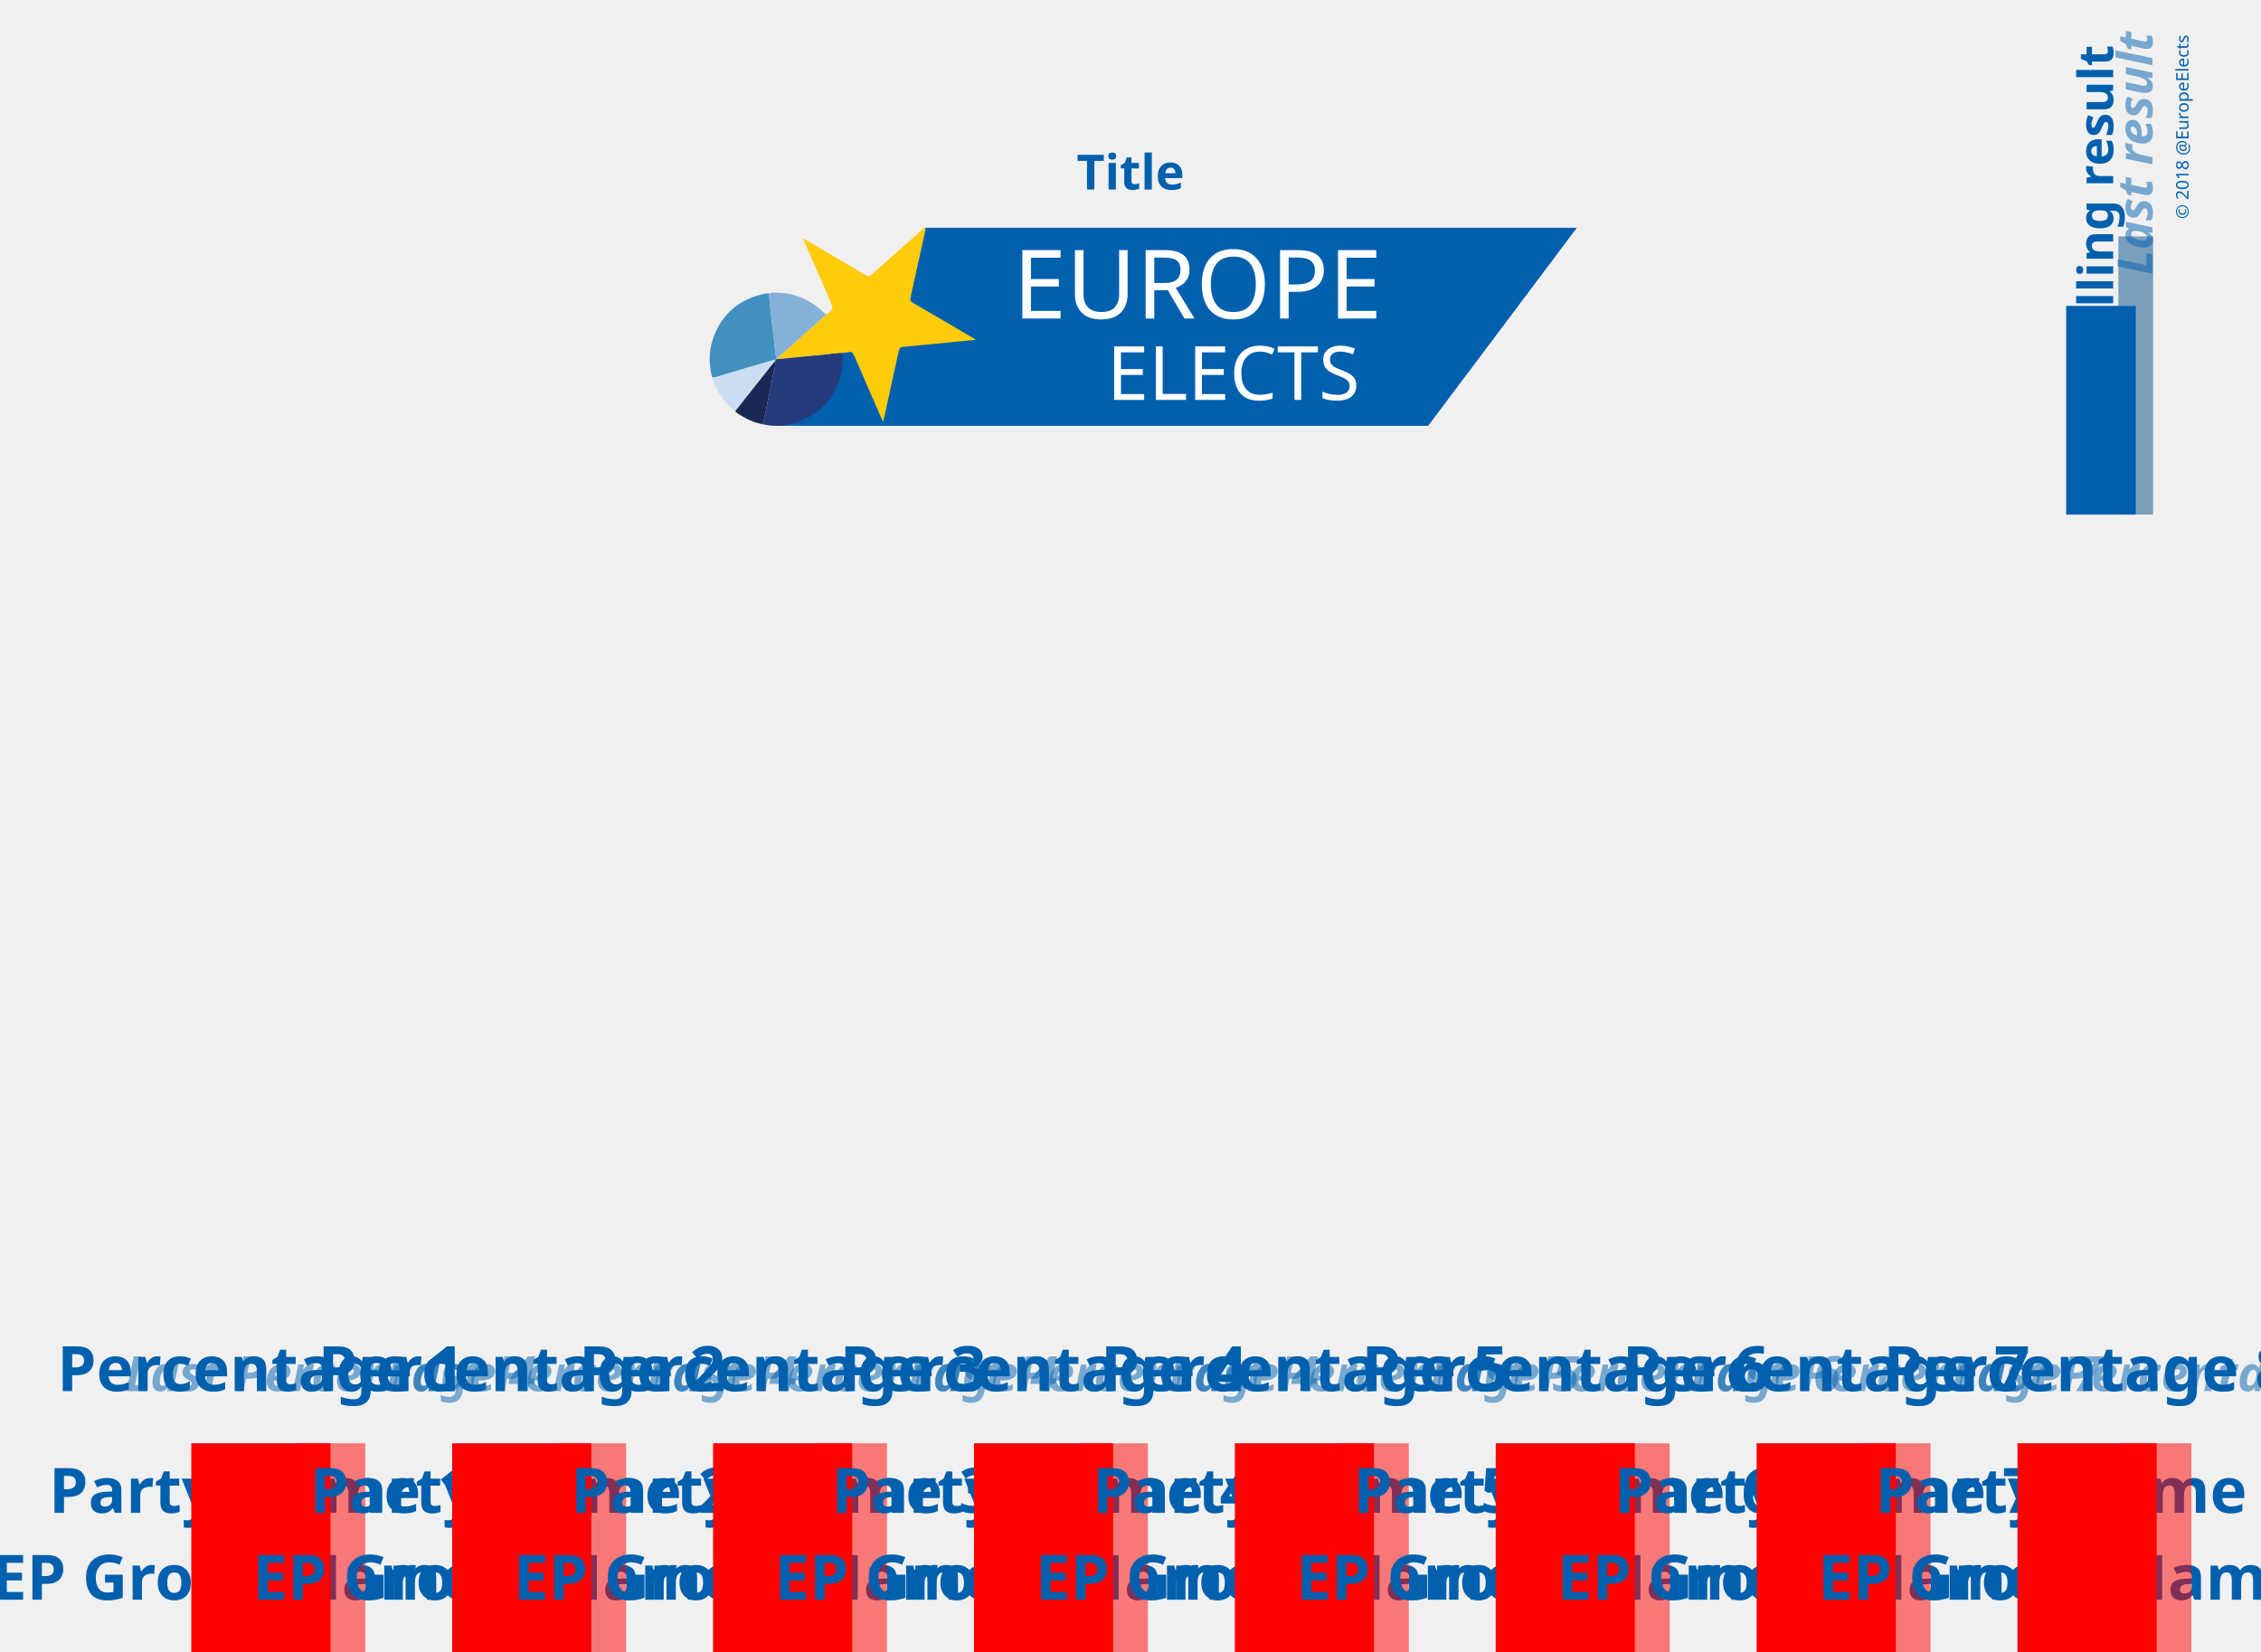
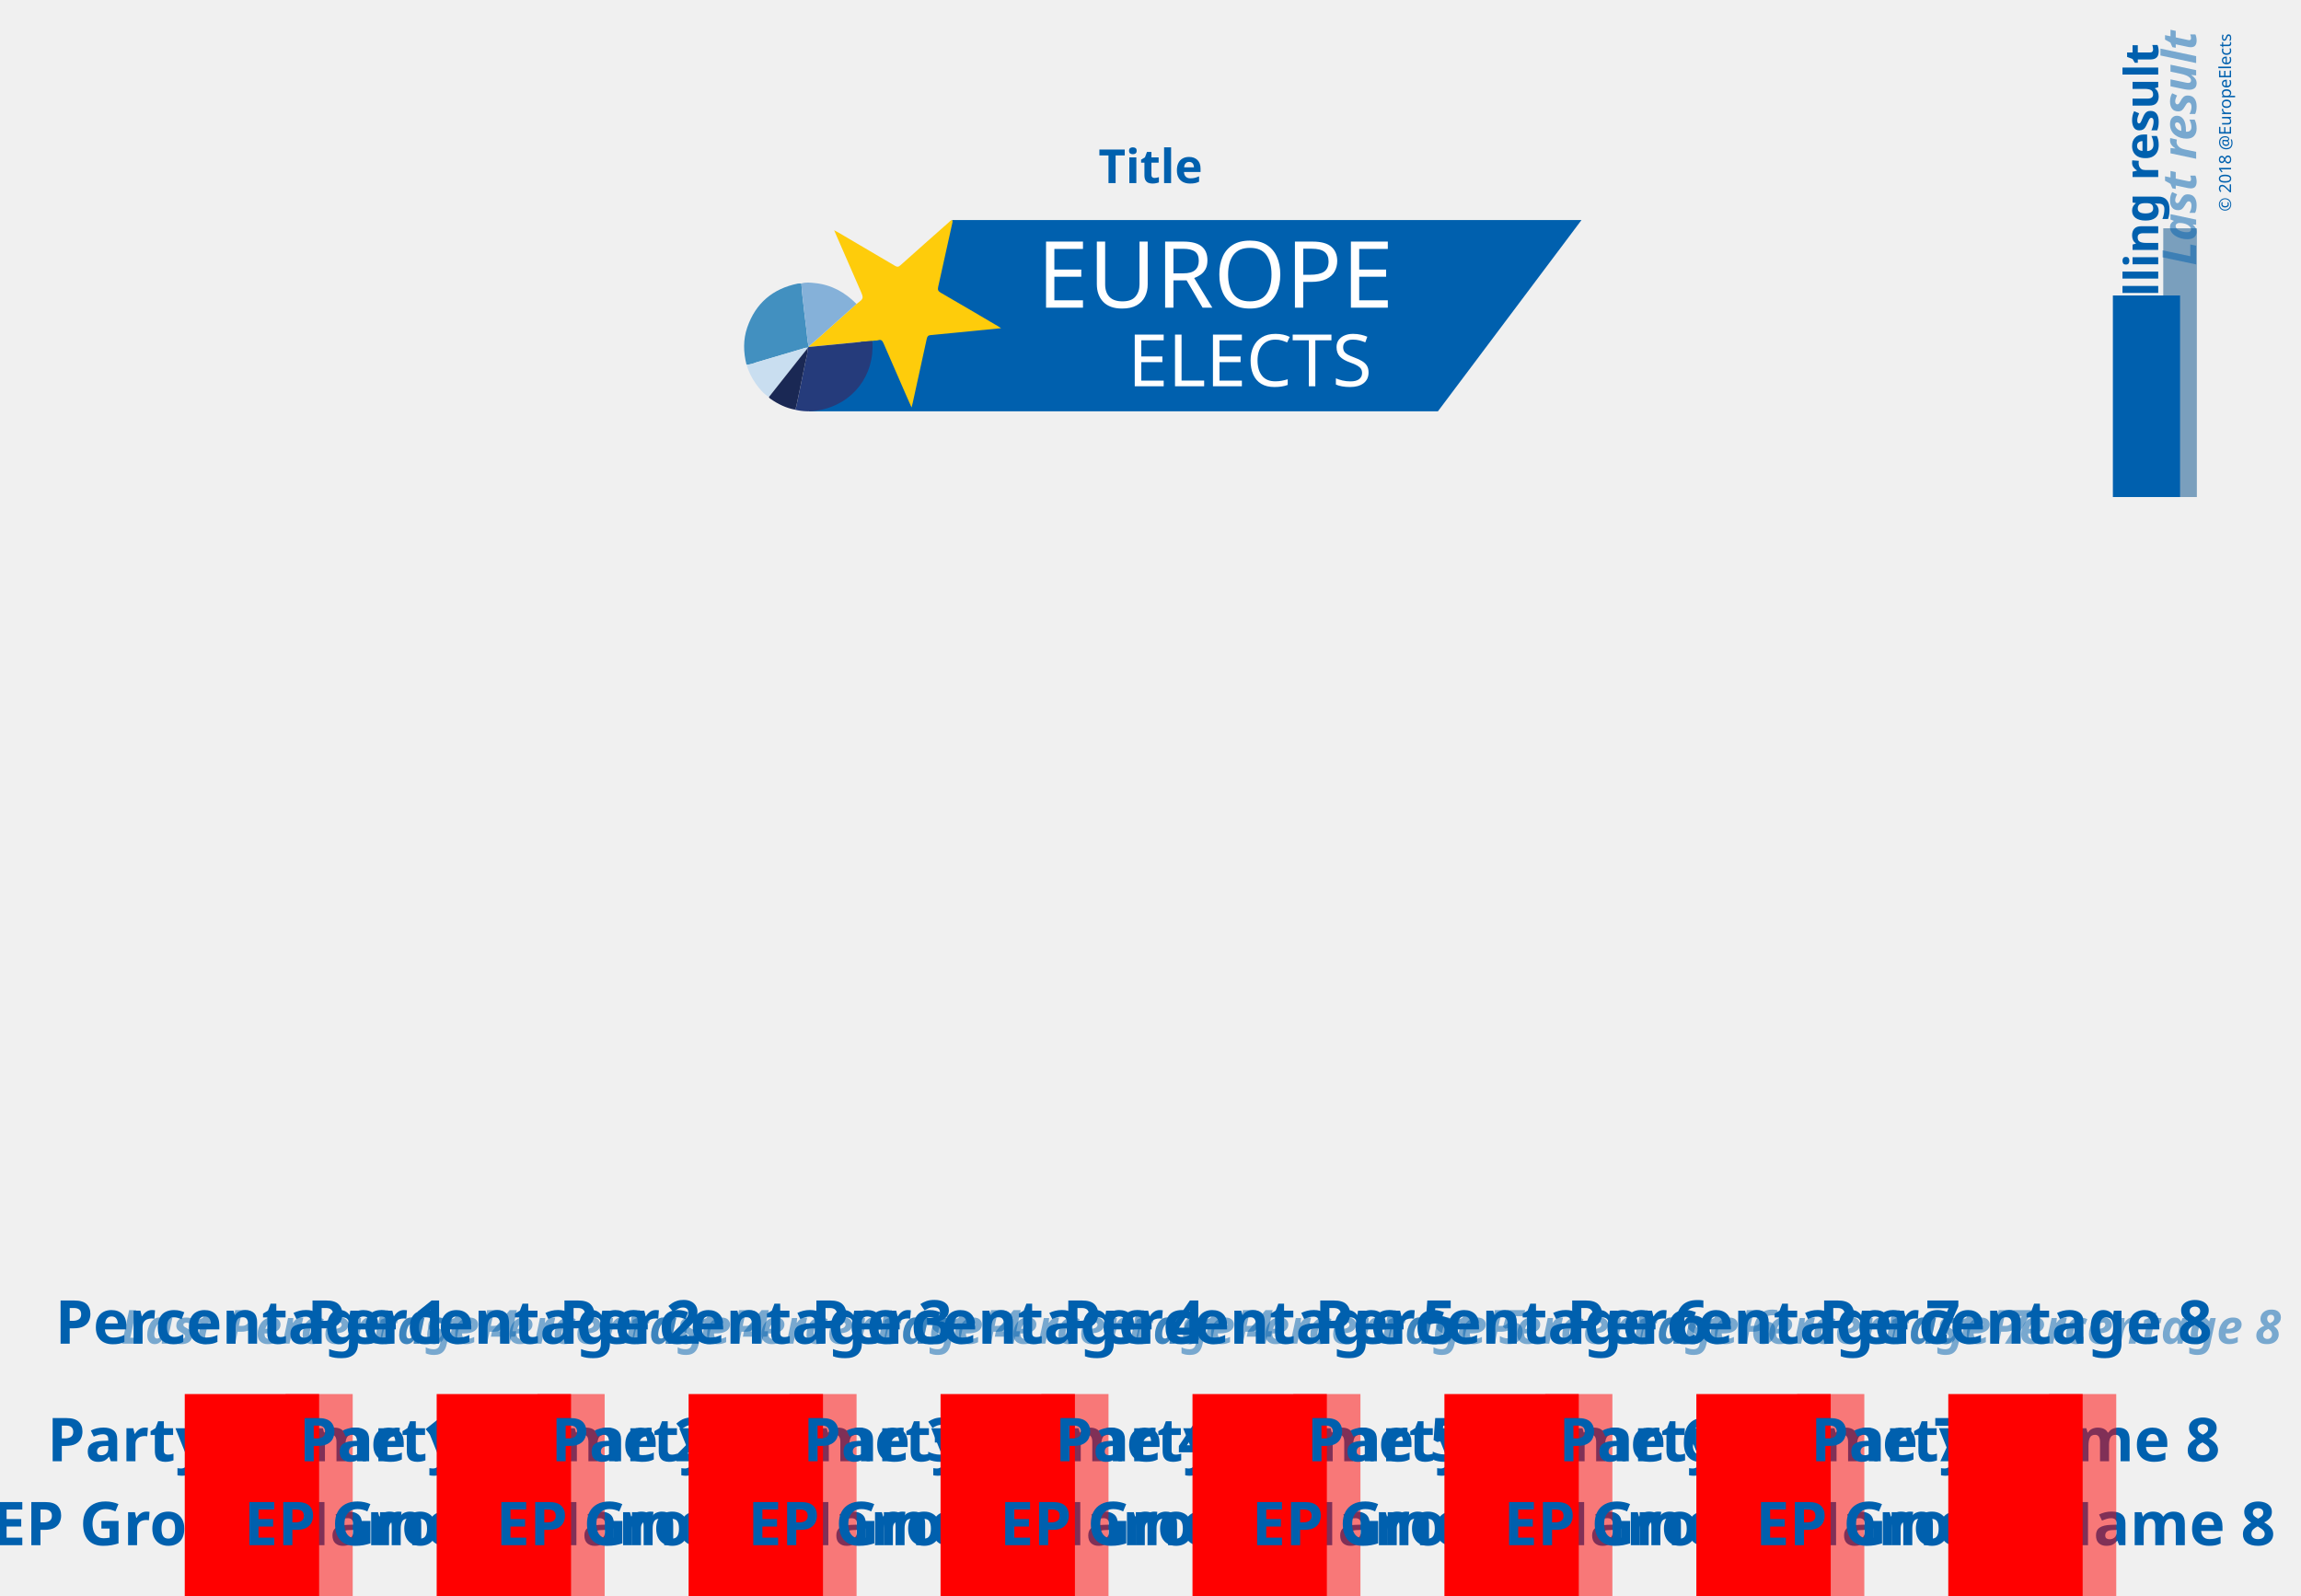
- <svg xmlns="http://www.w3.org/2000/svg" height="950" width="1300" version="1.1" id="svg294">
+ <svg xmlns="http://www.w3.org/2000/svg" height="950" width="1370" version="1.1" id="svg294">
  <defs id="defs70">
    <clipPath id="clipPath379" clipPathUnits="userSpaceOnUse">
      <path id="path377" d="M 0,300 H 600 V 0 H 0 Z" />
    </clipPath>
  </defs>
-   <text font-size="46px" font-style="normal" font-weight="bold" text-align="center" x="650" y="61" id="text74" style="font-style:normal;font-weight:bold;font-size:46px;font-family:'Advent Pro';text-align:center;text-anchor:middle;fill:#0060ae" />
-   <text font-size="28px" font-style="normal" font-weight="bold" text-align="center" x="650" y="109" id="title" style="font-style:normal;font-weight:bold;font-size:28px;font-family:'Advent Pro';text-align:center;text-anchor:middle;fill:#0060ae">Title</text>
-   <text font-size="10px" font-style="normal" font-weight="normal" text-align="center" transform="rotate(-90)" x="-20" y="1258.356" id="text78" style="font-style:normal;font-weight:normal;font-size:10px;font-family:'Advent Pro';text-align:center;text-anchor:end;fill:#0060ae">© 2018 @EuropeElects</text>
-   <rect height="40" width="0" x="77.493" y="1319.644" id="rect264" style="opacity:0.5;fill:#898989;stroke-width:5" />
-   <g id="g368" transform="translate(-305,100)">
+   <text font-size="46px" font-style="normal" font-weight="bold" text-align="center" x="685" y="61" id="text74" style="font-style:normal;font-weight:bold;font-size:46px;font-family:'Advent Pro';text-align:center;text-anchor:middle;fill:#0060ae" />
+   <text font-size="28px" font-style="normal" font-weight="bold" text-align="center" x="685" y="109" id="title" style="font-style:normal;font-weight:bold;font-size:28px;font-family:'Advent Pro';text-align:center;text-anchor:middle;fill:#0060ae">Title</text>
+   <text font-size="10px" font-style="normal" font-weight="normal" text-align="center" transform="rotate(-90)" x="-20" y="1328.356" id="text78" style="font-style:normal;font-weight:normal;font-size:10px;font-family:'Advent Pro';text-align:center;text-anchor:end;fill:#0060ae">© 2018 @EuropeElects</text>
+   <g id="g368" transform="translate(-270,100)">
    <g id="layer1" transform="matrix(2.494488,0,0,2.494488,1052.84,-436.06)">
      <g id="g369" transform="matrix(0.3527778,0,0,-0.3527778,29.38088,232.8894)">
        <path d="m 0,0 h -425.677 l 97.138,129.395 H 97.138 Z" style="fill:#0060ae;fill-opacity:1;fill-rule:nonzero;stroke:none" id="path371" />
      </g>
      <g transform="matrix(0.3527778,0,0,-0.3527778,-142.1191,262.9821)" id="g373">
        <g id="g375" clip-path="url(#clipPath379)">
          <g id="g381" transform="translate(92.7598,157.9404)">
            <path d="m 0,0 c 4.968,3.662 4.997,3.674 2.582,9.229 -5.319,12.234 -10.673,24.454 -16.01,36.68 -0.481,1.1 -0.945,2.209 -1.683,3.938 1.26,-0.671 2.004,-1.033 2.715,-1.449 12.847,-7.534 25.707,-15.049 38.515,-22.65 1.445,-0.857 2.283,-0.771 3.539,0.355 10.98,9.838 22.03,19.598 33.073,29.365 0.575,0.508 1,1.311 1.974,1.289 0.521,-0.882 0.18,-1.742 -0.007,-2.587 C 61.565,39.956 58.447,25.739 55.258,11.537 54.849,9.715 55.118,8.678 56.9,7.65 69.732,0.25 82.483,-7.291 95.257,-14.791 c 0.682,-0.401 1.347,-0.834 2.596,-1.612 -5.581,-0.55 -10.544,-1.038 -15.509,-1.528 -10.69,-1.056 -21.374,-2.158 -32.073,-3.126 -1.811,-0.164 -2.396,-0.901 -2.758,-2.587 -3.109,-14.47 -6.316,-28.919 -9.498,-43.374 -0.184,-0.835 -0.416,-1.659 -0.768,-3.049 -1.196,2.702 -2.182,4.901 -3.145,7.109 -5.272,12.077 -10.569,24.144 -15.776,36.249 -0.777,1.808 -1.596,2.859 -3.742,2.133 -1.22,-0.413 -2.607,0.035 -3.845,-0.505 -1.771,-0.121 -3.547,-0.199 -5.313,-0.369 -12.574,-1.21 -25.148,-2.438 -37.721,-3.66 -0.015,0.121 -0.025,0.243 -0.031,0.365 2.26,1.965 4.541,3.905 6.775,5.898 C -17.025,-15.241 -8.516,-7.617 0,0" style="fill:#fecc0b;fill-opacity:1;fill-rule:nonzero;stroke:none" id="path383" />
          </g>
          <g id="g385" transform="translate(60.4648,128.8301)">
            <path d="m 0,0 c 12.573,1.222 25.146,2.451 37.721,3.66 1.766,0.17 3.542,0.249 5.313,0.369 1.709,-23.318 -13.172,-42.651 -36.176,-46.875 -5.408,-0.993 -10.849,-0.942 -16.226,0.422 0.474,0.671 0.774,1.402 0.941,2.217 2.062,10.063 4.213,20.109 6.172,30.192 0.576,2.963 1.718,5.872 1.338,8.988 l -0.114,0.463 -0.048,-0.023 c 0.377,-0.043 0.504,0.226 0.626,0.501 l 0.24,-0.03 z" style="fill:#253b7b;fill-opacity:1;fill-rule:nonzero;stroke:none" id="path387" />
          </g>
          <g id="g389" transform="translate(60.4648,128.8301)">
            <path d="m 0,0 -0.213,-0.116 c 0,0 -0.24,0.03 -0.24,0.031 -0.208,-0.167 -0.417,-0.335 -0.626,-0.502 l 0.048,0.023 c -0.839,0.198 -1.595,-0.138 -2.368,-0.368 -10.568,-3.132 -21.124,-6.301 -31.71,-9.366 -2.305,-0.668 -4.521,-1.867 -7.051,-1.56 -2.09,8.395 -2.307,16.794 0.532,25.039 5.662,16.446 17.22,26.232 34.195,29.701 0.783,0.16 1.621,0.051 2.432,0.067 0.217,-2.659 0.364,-5.327 0.663,-7.978 C -3.443,27.02 -2.56,19.066 -1.528,11.133 -1.062,7.541 -1.033,3.883 -0.031,0.366 -0.025,0.243 -0.015,0.122 0,0" style="fill:#4290c0;fill-opacity:1;fill-rule:nonzero;stroke:none" id="path391" />
          </g>
          <g id="g393" transform="translate(60.4336,129.1958)">
            <path d="m 0,0 c -1.002,3.518 -1.03,7.175 -1.497,10.767 -1.031,7.934 -1.915,15.887 -2.81,23.838 -0.298,2.651 -0.446,5.319 -0.663,7.978 3.015,0.994 6.097,0.591 9.133,0.285 C 15.327,41.742 24.53,36.628 32.327,28.746 23.811,21.127 15.301,13.504 6.775,5.897 4.541,3.904 2.26,1.964 0,0" style="fill:#85b1d9;fill-opacity:1;fill-rule:nonzero;stroke:none" id="path395" />
          </g>
          <g id="g397" transform="translate(18.3047,116.9722)">
            <path d="m 0,0 c 2.53,-0.307 4.746,0.892 7.051,1.56 10.586,3.065 21.142,6.233 31.71,9.366 0.773,0.23 1.529,0.566 2.368,0.367 0.038,-0.154 0.076,-0.308 0.114,-0.463 -1.68,-2.088 -3.372,-4.165 -5.035,-6.266 -7.005,-8.848 -14,-17.704 -20.999,-26.558 -3.738,2.253 -6.441,5.547 -8.918,9.029 C 3.474,-9.006 1.411,-4.655 0,0" style="fill:#c9def0;fill-opacity:1;fill-rule:nonzero;stroke:none" id="path399" />
          </g>
          <g id="g401" transform="translate(33.5137,94.9785)">
            <path d="m 0,0 c 6.999,8.854 13.994,17.709 20.999,26.558 1.663,2.101 3.355,4.177 5.035,6.266 C 26.414,29.708 25.272,26.8 24.696,23.836 22.737,13.753 20.586,3.708 18.524,-6.355 18.357,-7.17 18.058,-7.902 17.583,-8.572 11.512,-7.417 6.093,-4.784 1.073,-1.256 0.619,-0.937 0.118,-0.622 0,0" style="fill:#1a2854;fill-opacity:1;fill-rule:nonzero;stroke:none" id="path403" />
          </g>
          <g id="g405" transform="translate(59.3857,128.2432)">
            <path d="M 0,0 C 0.209,0.167 0.418,0.334 0.626,0.501 0.504,0.226 0.377,-0.043 0,0" style="fill:#c9def0;fill-opacity:1;fill-rule:nonzero;stroke:none" id="path407" />
          </g>
        </g>
      </g>
      <text y="208.148" x="-66.294" style="font-variant:normal;font-weight:500;font-stretch:normal;font-size:22.083px;font-family:'Advent Pro';-inkscape-font-specification:AdventPro-Medium;writing-mode:lr-tb;fill:#ffffff;fill-opacity:1;fill-rule:nonzero;stroke:none;stroke-width:0.353" id="text411">
        <tspan style="stroke-width:0.353" x="-66.294 -56.025 -43.526 -31.866 -19.986 -7.906" y="208.148" id="tspan409">EUROPE</tspan>
      </text>
      <text y="226.924" x="-44.651" style="font-variant:normal;font-weight:300;font-stretch:normal;font-size:17.282px;font-family:'Advent Pro';-inkscape-font-specification:AdventPro-Light;writing-mode:lr-tb;fill:#ffffff;fill-opacity:1;fill-rule:nonzero;stroke:none;stroke-width:0.353" id="text415">
        <tspan style="stroke-width:0.353" x="-44.651 -36.615 -29.011 -20.974 -13.474 -6.526" y="226.924" id="tspan413">ELECTS</tspan>
      </text>
    </g>
  </g>
-   <g transform="translate(330,-470)" id="g338">
+   <g transform="translate(400,-470)" id="g338">
    <rect height="20" width="160" x="-765.928" y="887.991" id="rect80-2" style="opacity:0.5;fill:#044e8a;stroke-width:5" transform="rotate(-90)" />
    <rect height="40" width="120" x="-765.928" y="857.991" id="rect86-9" style="fill:#0060ae" transform="rotate(-90)" />
    <text font-size="28px" font-style="normal" font-weight="bold" text-align="center" x="-495.878" y="884.991" id="text88-3" style="font-style:normal;font-weight:bold;font-size:28px;font-family:'Advent Pro';text-align:center;text-anchor:end;fill:#0060ae" transform="rotate(-90)">Polling result</text>
    <text font-size="28px" font-style="italic" font-weight="bold" text-align="center" x="-488.253" y="907.581" id="text92-0" style="font-style:italic;font-weight:bold;font-size:28px;font-family:'Advent Pro';text-align:center;text-anchor:end;opacity:0.5;fill:#0060ae" transform="rotate(-90)">Last result</text>
  </g>
  <text style="font-style:normal;font-weight:bold;font-size:36px;font-family:'Advent Pro';text-align:center;text-anchor:middle;fill:#0060ae" id="party-name-1" y="870" x="150" text-align="center" font-weight="bold" font-style="normal" font-size="36px">Party Name 1</text>
  <text style="font-style:normal;font-weight:bold;font-size:36px;font-family:'Advent Pro';text-align:center;text-anchor:middle;fill:#0060ae" id="ep-group-name-1" y="920" x="150" text-align="center" font-weight="bold" font-style="normal" font-size="36px">EP Group Name 1</text>
  <rect id="party-bar-1" y="830" x="110" width="80" height="498" fill="#ff0000" />
  <rect id="party-bar-last-1" y="830" x="170" width="40" height="498" fill="#ff0000" style="opacity:0.5" />
  <text style="font-style:normal;font-weight:bold;font-size:36px;font-family:'Advent Pro';text-align:center;text-anchor:middle;fill:#0060ae" id="percentage-1" y="800" x="150" text-align="center" font-weight="bold" font-style="normal" font-size="36px">Percentage 1</text>
  <text style="font-style:italic;font-weight:bold;font-size:28px;font-family:'Advent Pro';text-align:center;text-anchor:middle;fill:#0060ae;opacity:0.5" id="percentage-last-1" y="800" x="190" text-align="center" font-weight="bold" font-style="normal" font-size="36px">Last Percentage 4</text>
  <text style="font-style:normal;font-weight:bold;font-size:36px;font-family:'Advent Pro';text-align:center;text-anchor:middle;fill:#0060ae" id="party-name-2" y="870" x="300" text-align="center" font-weight="bold" font-style="normal" font-size="36px">Party Name 2</text>
  <text style="font-style:normal;font-weight:bold;font-size:36px;font-family:'Advent Pro';text-align:center;text-anchor:middle;fill:#0060ae" id="ep-group-name-2" y="920" x="300" text-align="center" font-weight="bold" font-style="normal" font-size="36px">EP Group Name 2</text>
  <rect id="party-bar-2" y="830" x="260" width="80" height="498" fill="#ff0000" />
  <rect id="party-bar-last-2" y="830" x="320" width="40" height="498" fill="#ff0000" style="opacity:0.5" />
  <text style="font-style:normal;font-weight:bold;font-size:36px;font-family:'Advent Pro';text-align:center;text-anchor:middle;fill:#0060ae" id="percentage-2" y="800" x="300" text-align="center" font-weight="bold" font-style="normal" font-size="36px">Percentage 2</text>
  <text style="font-style:italic;font-weight:bold;font-size:28px;font-family:'Advent Pro';text-align:center;text-anchor:middle;fill:#0060ae;opacity:0.5" id="percentage-last-2" y="800" x="340" text-align="center" font-weight="bold" font-style="normal" font-size="36px">Last Percentage 4</text>
  <text style="font-style:normal;font-weight:bold;font-size:36px;font-family:'Advent Pro';text-align:center;text-anchor:middle;fill:#0060ae" id="party-name-3" y="870" x="450" text-align="center" font-weight="bold" font-style="normal" font-size="36px">Party Name 3</text>
  <text style="font-style:normal;font-weight:bold;font-size:36px;font-family:'Advent Pro';text-align:center;text-anchor:middle;fill:#0060ae" id="ep-group-name-3" y="920" x="450" text-align="center" font-weight="bold" font-style="normal" font-size="36px">EP Group Name 3</text>
  <rect id="party-bar-3" y="830" x="410" width="80" height="498" fill="#ff0000" />
  <rect id="party-bar-last-3" y="830" x="470" width="40" height="498" fill="#ff0000" style="opacity:0.5" />
  <text style="font-style:normal;font-weight:bold;font-size:36px;font-family:'Advent Pro';text-align:center;text-anchor:middle;fill:#0060ae" id="percentage-3" y="800" x="450" text-align="center" font-weight="bold" font-style="normal" font-size="36px">Percentage 3</text>
  <text style="font-style:italic;font-weight:bold;font-size:28px;font-family:'Advent Pro';text-align:center;text-anchor:middle;fill:#0060ae;opacity:0.5" id="percentage-last-3" y="800" x="490" text-align="center" font-weight="bold" font-style="normal" font-size="36px">Last Percentage 4</text>
  <text style="font-style:normal;font-weight:bold;font-size:36px;font-family:'Advent Pro';text-align:center;text-anchor:middle;fill:#0060ae" id="party-name-4" y="870" x="600" text-align="center" font-weight="bold" font-style="normal" font-size="36px">Party Name 4</text>
  <text style="font-style:normal;font-weight:bold;font-size:36px;font-family:'Advent Pro';text-align:center;text-anchor:middle;fill:#0060ae" id="ep-group-name-4" y="920" x="600" text-align="center" font-weight="bold" font-style="normal" font-size="36px">EP Group Name 4</text>
  <rect id="party-bar-4" y="830" x="560" width="80" height="498" fill="#ff0000" />
  <rect id="party-bar-last-4" y="830" x="620" width="40" height="498" fill="#ff0000" style="opacity:0.5" />
  <text style="font-style:normal;font-weight:bold;font-size:36px;font-family:'Advent Pro';text-align:center;text-anchor:middle;fill:#0060ae" id="percentage-4" y="800" x="600" text-align="center" font-weight="bold" font-style="normal" font-size="36px">Percentage 4</text>
  <text style="font-style:italic;font-weight:bold;font-size:28px;font-family:'Advent Pro';text-align:center;text-anchor:middle;fill:#0060ae;opacity:0.5" id="percentage-last-4" y="800" x="640" text-align="center" font-weight="bold" font-style="normal" font-size="36px">Last Percentage 4</text>
  <text style="font-style:normal;font-weight:bold;font-size:36px;font-family:'Advent Pro';text-align:center;text-anchor:middle;fill:#0060ae" id="party-name-5" y="870" x="750" text-align="center" font-weight="bold" font-style="normal" font-size="36px">Party Name 5</text>
  <text style="font-style:normal;font-weight:bold;font-size:36px;font-family:'Advent Pro';text-align:center;text-anchor:middle;fill:#0060ae" id="ep-group-name-5" y="920" x="750" text-align="center" font-weight="bold" font-style="normal" font-size="36px">EP Group Name 5</text>
  <rect id="party-bar-5" y="830" x="710" width="80" height="498" fill="#ff0000" />
  <rect id="party-bar-last-5" y="830" x="770" width="40" height="498" fill="#ff0000" style="opacity:0.5" />
  <text style="font-style:normal;font-weight:bold;font-size:36px;font-family:'Advent Pro';text-align:center;text-anchor:middle;fill:#0060ae" id="percentage-5" y="800" x="750" text-align="center" font-weight="bold" font-style="normal" font-size="36px">Percentage 5</text>
  <text style="font-style:italic;font-weight:bold;font-size:28px;font-family:'Advent Pro';text-align:center;text-anchor:middle;fill:#0060ae;opacity:0.5" id="percentage-last-5" y="800" x="790" text-align="center" font-weight="bold" font-style="normal" font-size="36px">Last Percentage 5</text>
  <text style="font-style:normal;font-weight:bold;font-size:36px;font-family:'Advent Pro';text-align:center;text-anchor:middle;fill:#0060ae" id="party-name-6" y="870" x="900" text-align="center" font-weight="bold" font-style="normal" font-size="36px">Party Name 6</text>
  <text style="font-style:normal;font-weight:bold;font-size:36px;font-family:'Advent Pro';text-align:center;text-anchor:middle;fill:#0060ae" id="ep-group-name-6" y="920" x="900" text-align="center" font-weight="bold" font-style="normal" font-size="36px">EP Group Name 6</text>
  <rect id="party-bar-6" y="830" x="860" width="80" height="498" fill="#ff0000" />
  <rect id="party-bar-last-6" y="830" x="920" width="40" height="498" fill="#ff0000" style="opacity:0.5" />
  <text style="font-style:normal;font-weight:bold;font-size:36px;font-family:'Advent Pro';text-align:center;text-anchor:middle;fill:#0060ae" id="percentage-6" y="800" x="900" text-align="center" font-weight="bold" font-style="normal" font-size="36px">Percentage 6</text>
  <text style="font-style:italic;font-weight:bold;font-size:28px;font-family:'Advent Pro';text-align:center;text-anchor:middle;fill:#0060ae;opacity:0.5" id="percentage-last-6" y="800" x="940" text-align="center" font-weight="bold" font-style="normal" font-size="36px">Last Percentage 6</text>
  <text style="font-style:normal;font-weight:bold;font-size:36px;font-family:'Advent Pro';text-align:center;text-anchor:middle;fill:#0060ae" id="party-name-7" y="870" x="1050" text-align="center" font-weight="bold" font-style="normal" font-size="36px">Party Name 7</text>
  <text style="font-style:normal;font-weight:bold;font-size:36px;font-family:'Advent Pro';text-align:center;text-anchor:middle;fill:#0060ae" id="ep-group-name-7" y="920" x="1050" text-align="center" font-weight="bold" font-style="normal" font-size="36px">EP Group Name 7</text>
  <rect id="party-bar-7" y="830" x="1010" width="80" height="498" fill="#ff0000" />
  <rect id="party-bar-last-7" y="830" x="1070" width="40" height="498" fill="#ff0000" style="opacity:0.5" />
  <text style="font-style:normal;font-weight:bold;font-size:36px;font-family:'Advent Pro';text-align:center;text-anchor:middle;fill:#0060ae" id="percentage-7" y="800" x="1050" text-align="center" font-weight="bold" font-style="normal" font-size="36px">Percentage 7</text>
  <text style="font-style:italic;font-weight:bold;font-size:28px;font-family:'Advent Pro';text-align:center;text-anchor:middle;fill:#0060ae;opacity:0.5" id="percentage-last-7" y="800" x="1090" text-align="center" font-weight="bold" font-style="normal" font-size="36px">Last Percentage 7</text>
  <text style="font-style:normal;font-weight:bold;font-size:36px;font-family:'Advent Pro';text-align:center;text-anchor:middle;fill:#0060ae" id="party-name-8" y="870" x="1200" text-align="center" font-weight="bold" font-style="normal" font-size="36px">Party Name 8</text>
  <text style="font-style:normal;font-weight:bold;font-size:36px;font-family:'Advent Pro';text-align:center;text-anchor:middle;fill:#0060ae" id="ep-group-name-8" y="920" x="1200" text-align="center" font-weight="bold" font-style="normal" font-size="36px">EP Group Name 8</text>
  <rect id="party-bar-8" y="830" x="1160" width="80" height="498" fill="#ff0000" />
  <rect id="party-bar-last-8" y="830" x="1220" width="40" height="498" fill="#ff0000" style="opacity:0.5" />
  <text style="font-style:normal;font-weight:bold;font-size:36px;font-family:'Advent Pro';text-align:center;text-anchor:middle;fill:#0060ae" id="percentage-8" y="800" x="1200" text-align="center" font-weight="bold" font-style="normal" font-size="36px">Percentage 8</text>
  <text style="font-style:italic;font-weight:bold;font-size:28px;font-family:'Advent Pro';text-align:center;text-anchor:middle;fill:#0060ae;opacity:0.5" id="percentage-last-8" y="800" x="1240" text-align="center" font-weight="bold" font-style="normal" font-size="36px">Last Percentage 8</text>
</svg>
